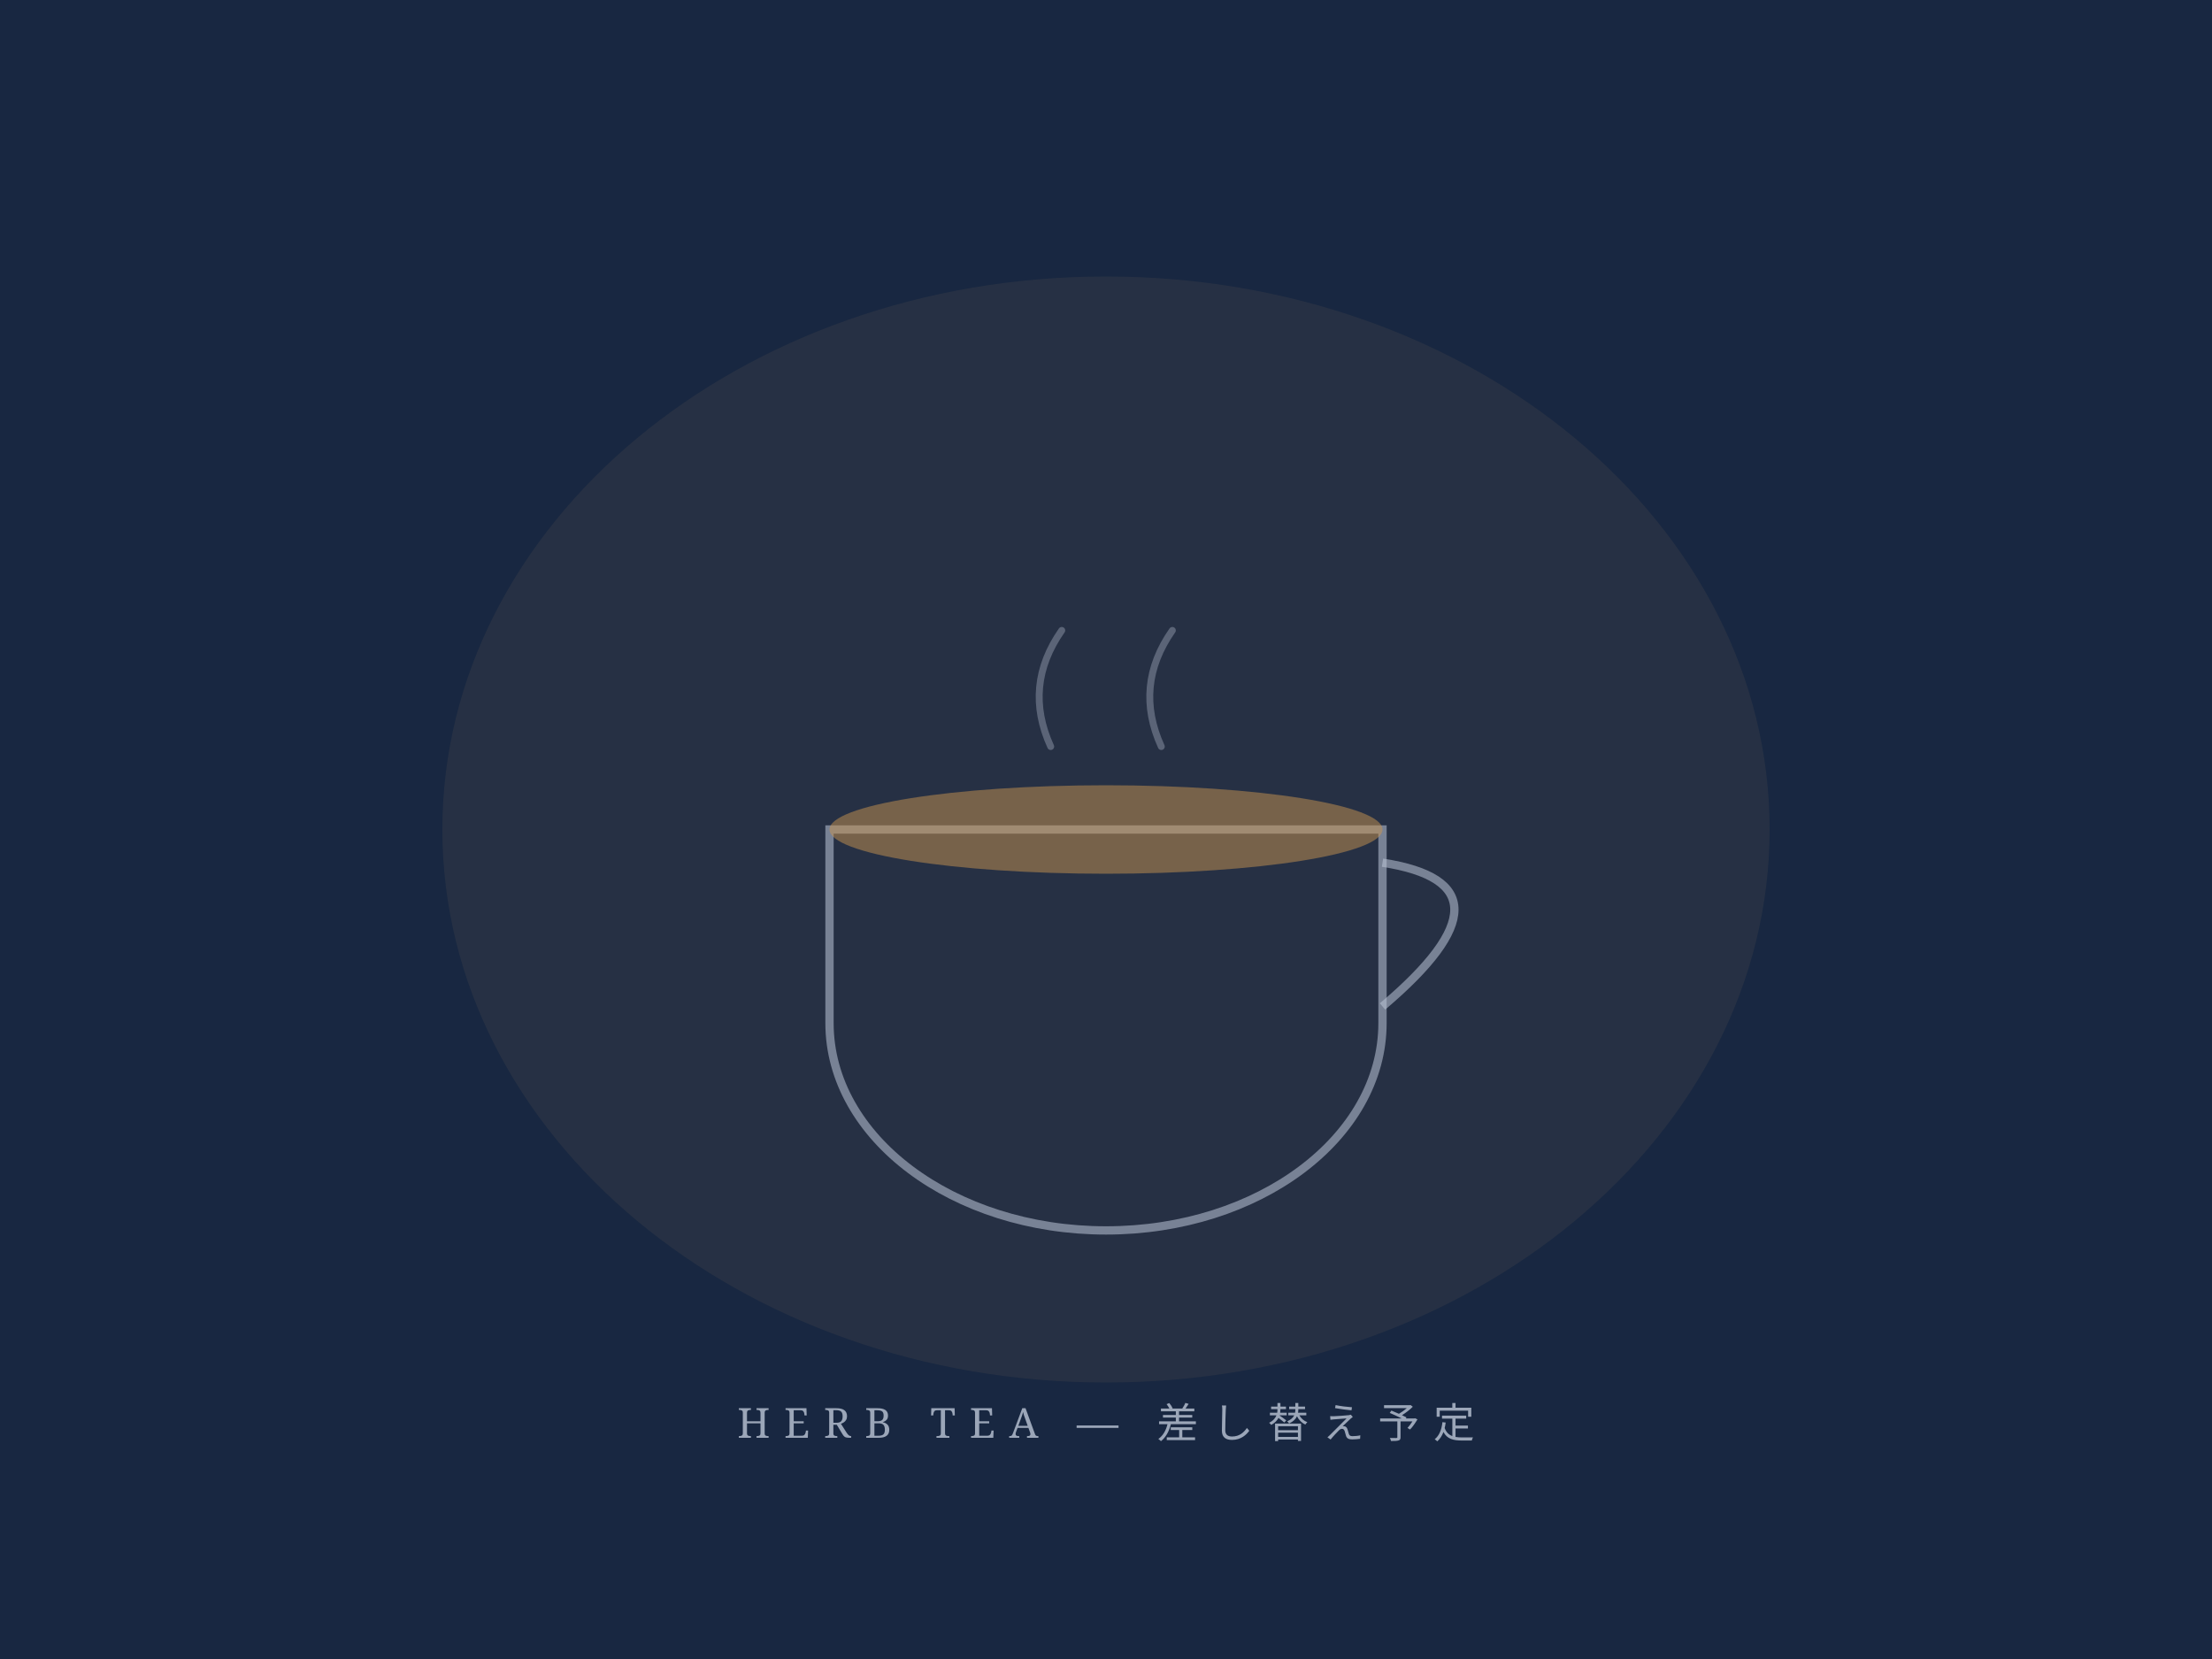
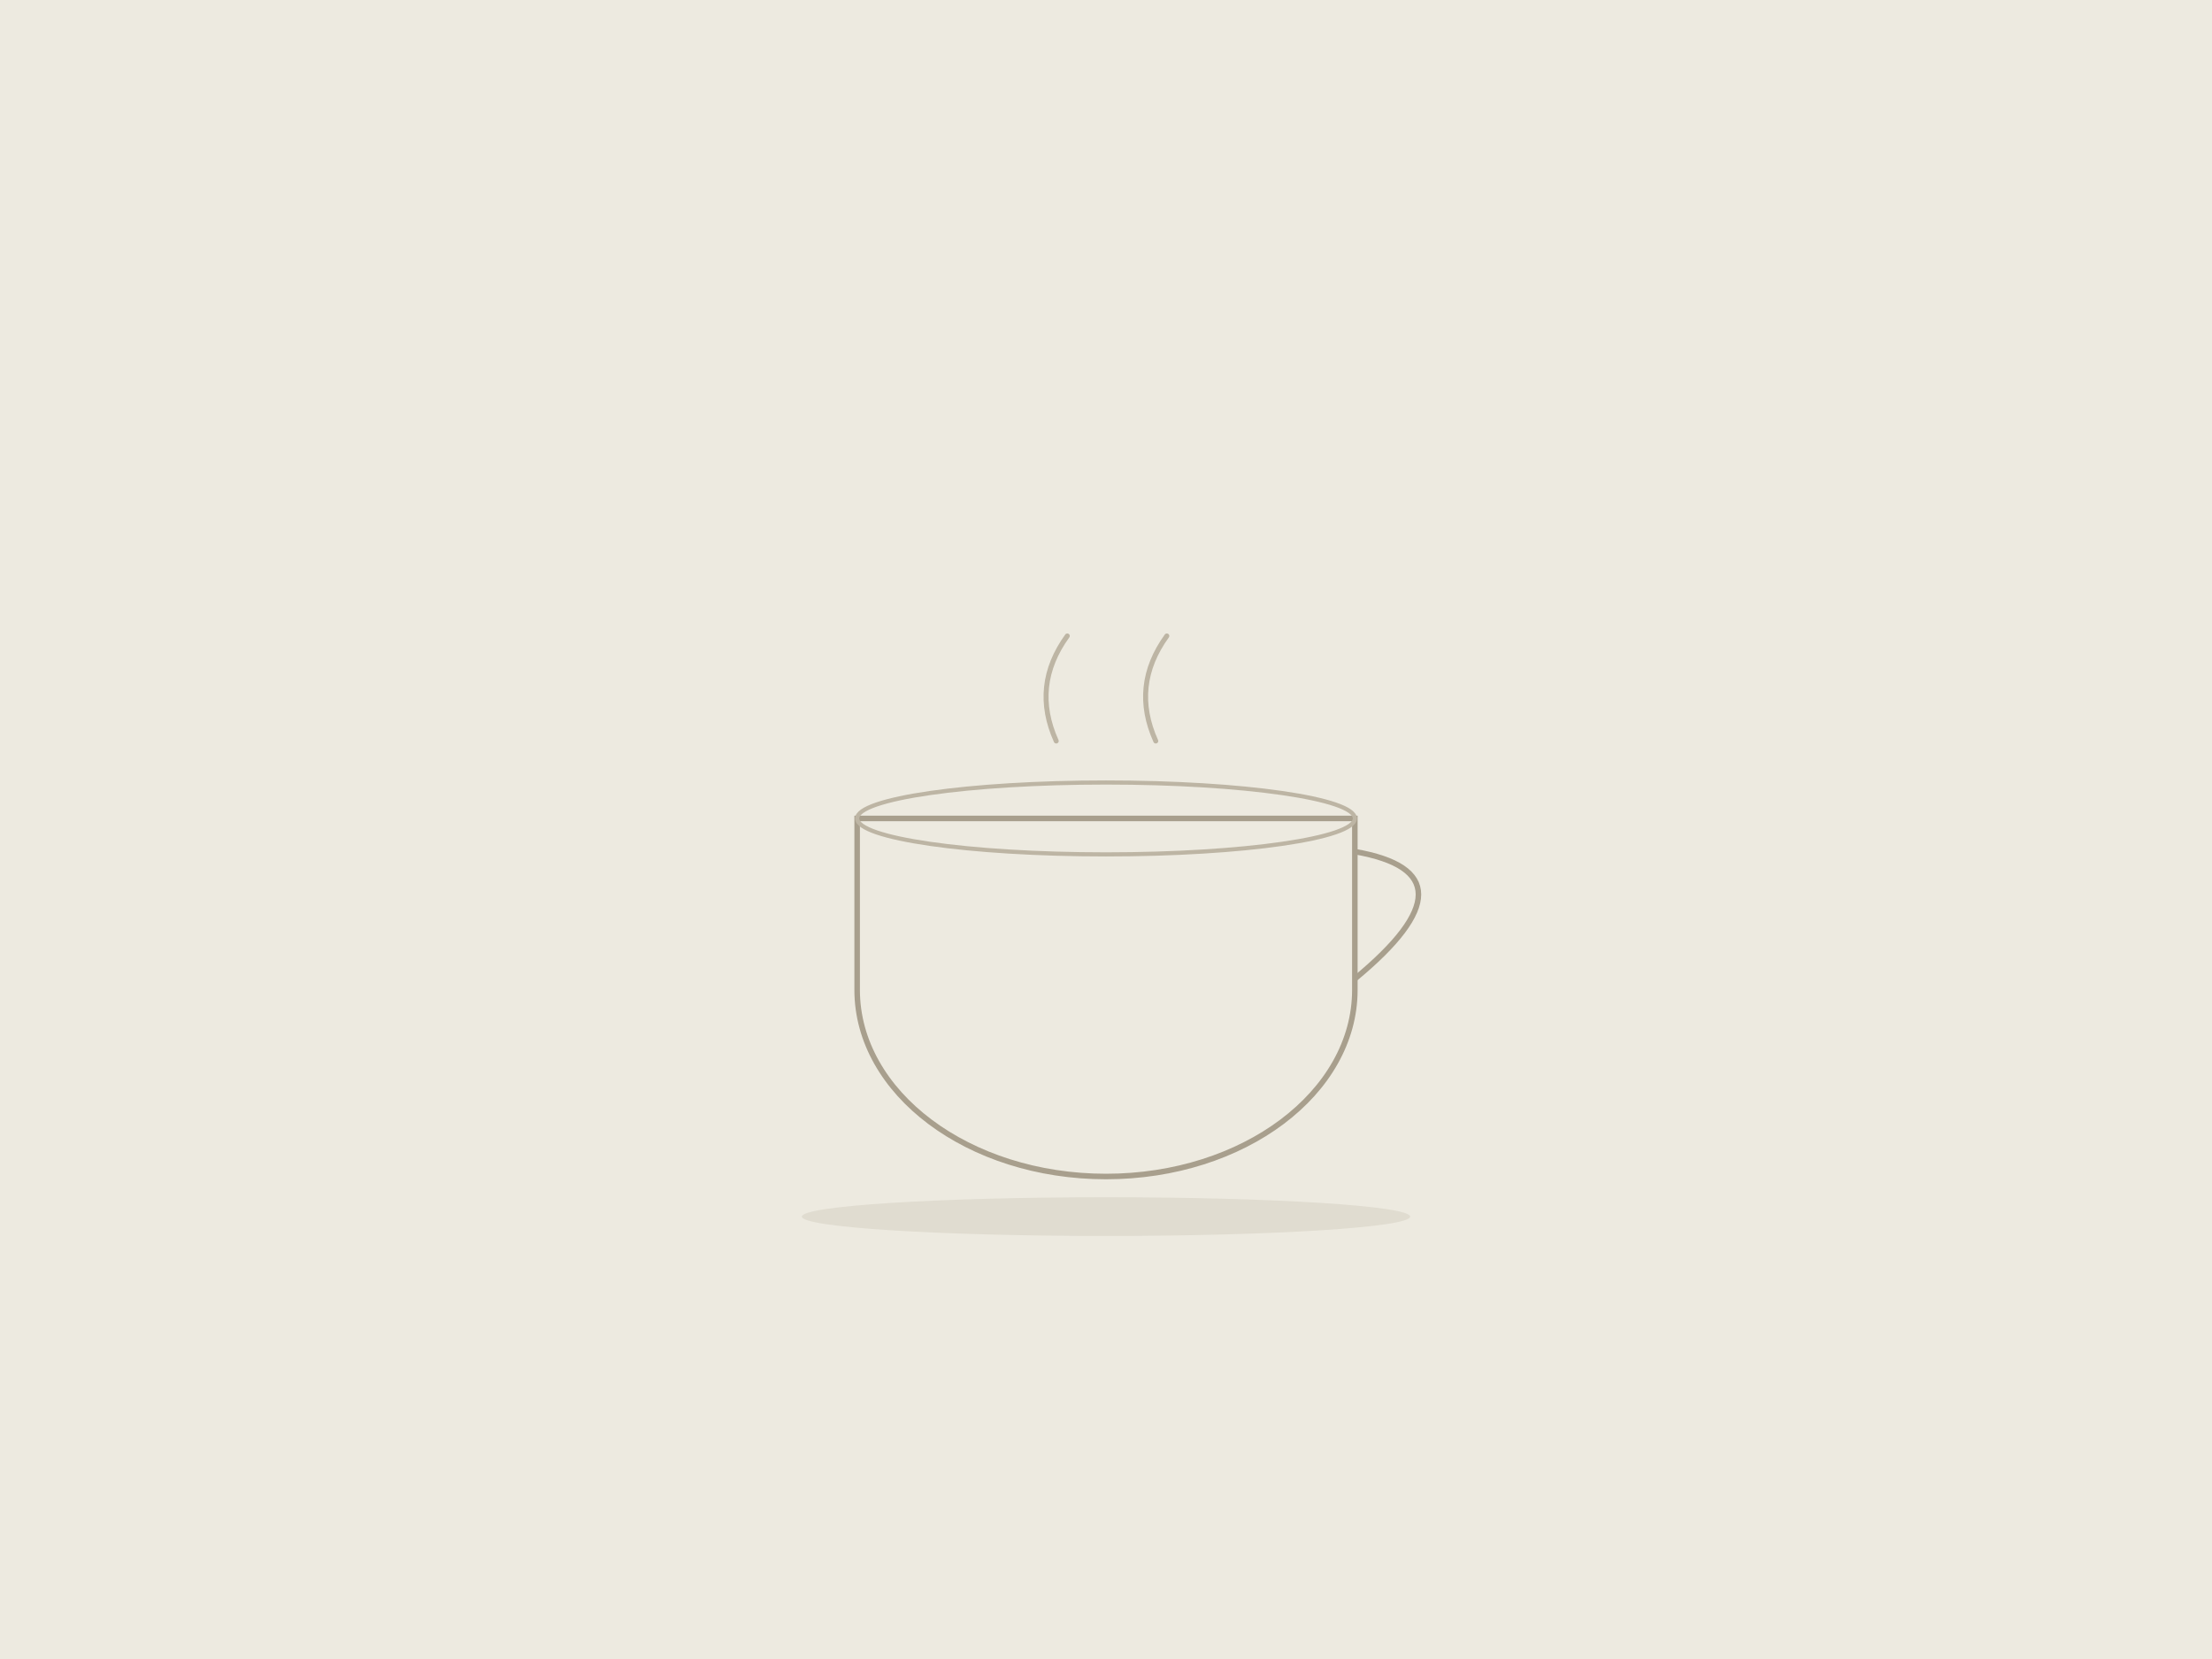
<svg xmlns="http://www.w3.org/2000/svg" viewBox="0 0 800 600" role="img" aria-label="placeholder">
-   <rect width="800" height="600" fill="#182741" />
-   <ellipse cx="400" cy="300" rx="240" ry="200" fill="#e4b167" fill-opacity="0.07" />
-   <path d="M300 300 h200 v70 a80 60 0 0 1 -200 0 z" fill="none" stroke="#bcc5d6" stroke-opacity="0.55" stroke-width="3" />
-   <path d="M500 312 q52 8 0 52" fill="none" stroke="#bcc5d6" stroke-opacity="0.55" stroke-width="3" />
-   <ellipse cx="400" cy="300" rx="100" ry="16" fill="#c99450" fill-opacity="0.5" />
-   <path d="M380 270 q-10 -22 4 -42 M420 270 q-10 -22 4 -42" fill="none" stroke="#bcc5d6" stroke-opacity="0.35" stroke-width="2.5" stroke-linecap="round" />
-   <text x="400" y="520" text-anchor="middle" font-family="serif" font-size="15" letter-spacing="5" fill="#bcc5d6" fill-opacity="0.8">HERB TEA — 差し替え予定</text>
+   <rect width="800" height="600" fill="#edeae0" />
+   <path d="M310 296 h180 v62 a72 54 0 0 1 -180 0 z" fill="none" stroke="#a89f8d" stroke-width="2" />
+   <path d="M490 308 q46 8 0 46" fill="none" stroke="#a89f8d" stroke-width="2" />
+   <ellipse cx="400" cy="296" rx="90" ry="13" fill="none" stroke="#bdb5a4" stroke-width="1.5" />
+   <path d="M382 268 q-9 -20 4 -38 M418 268 q-9 -20 4 -38" fill="none" stroke="#bdb5a4" stroke-width="1.8" stroke-linecap="round" />
+   <ellipse cx="400" cy="440" rx="110" ry="7" fill="#e0dcd0" />
</svg>
